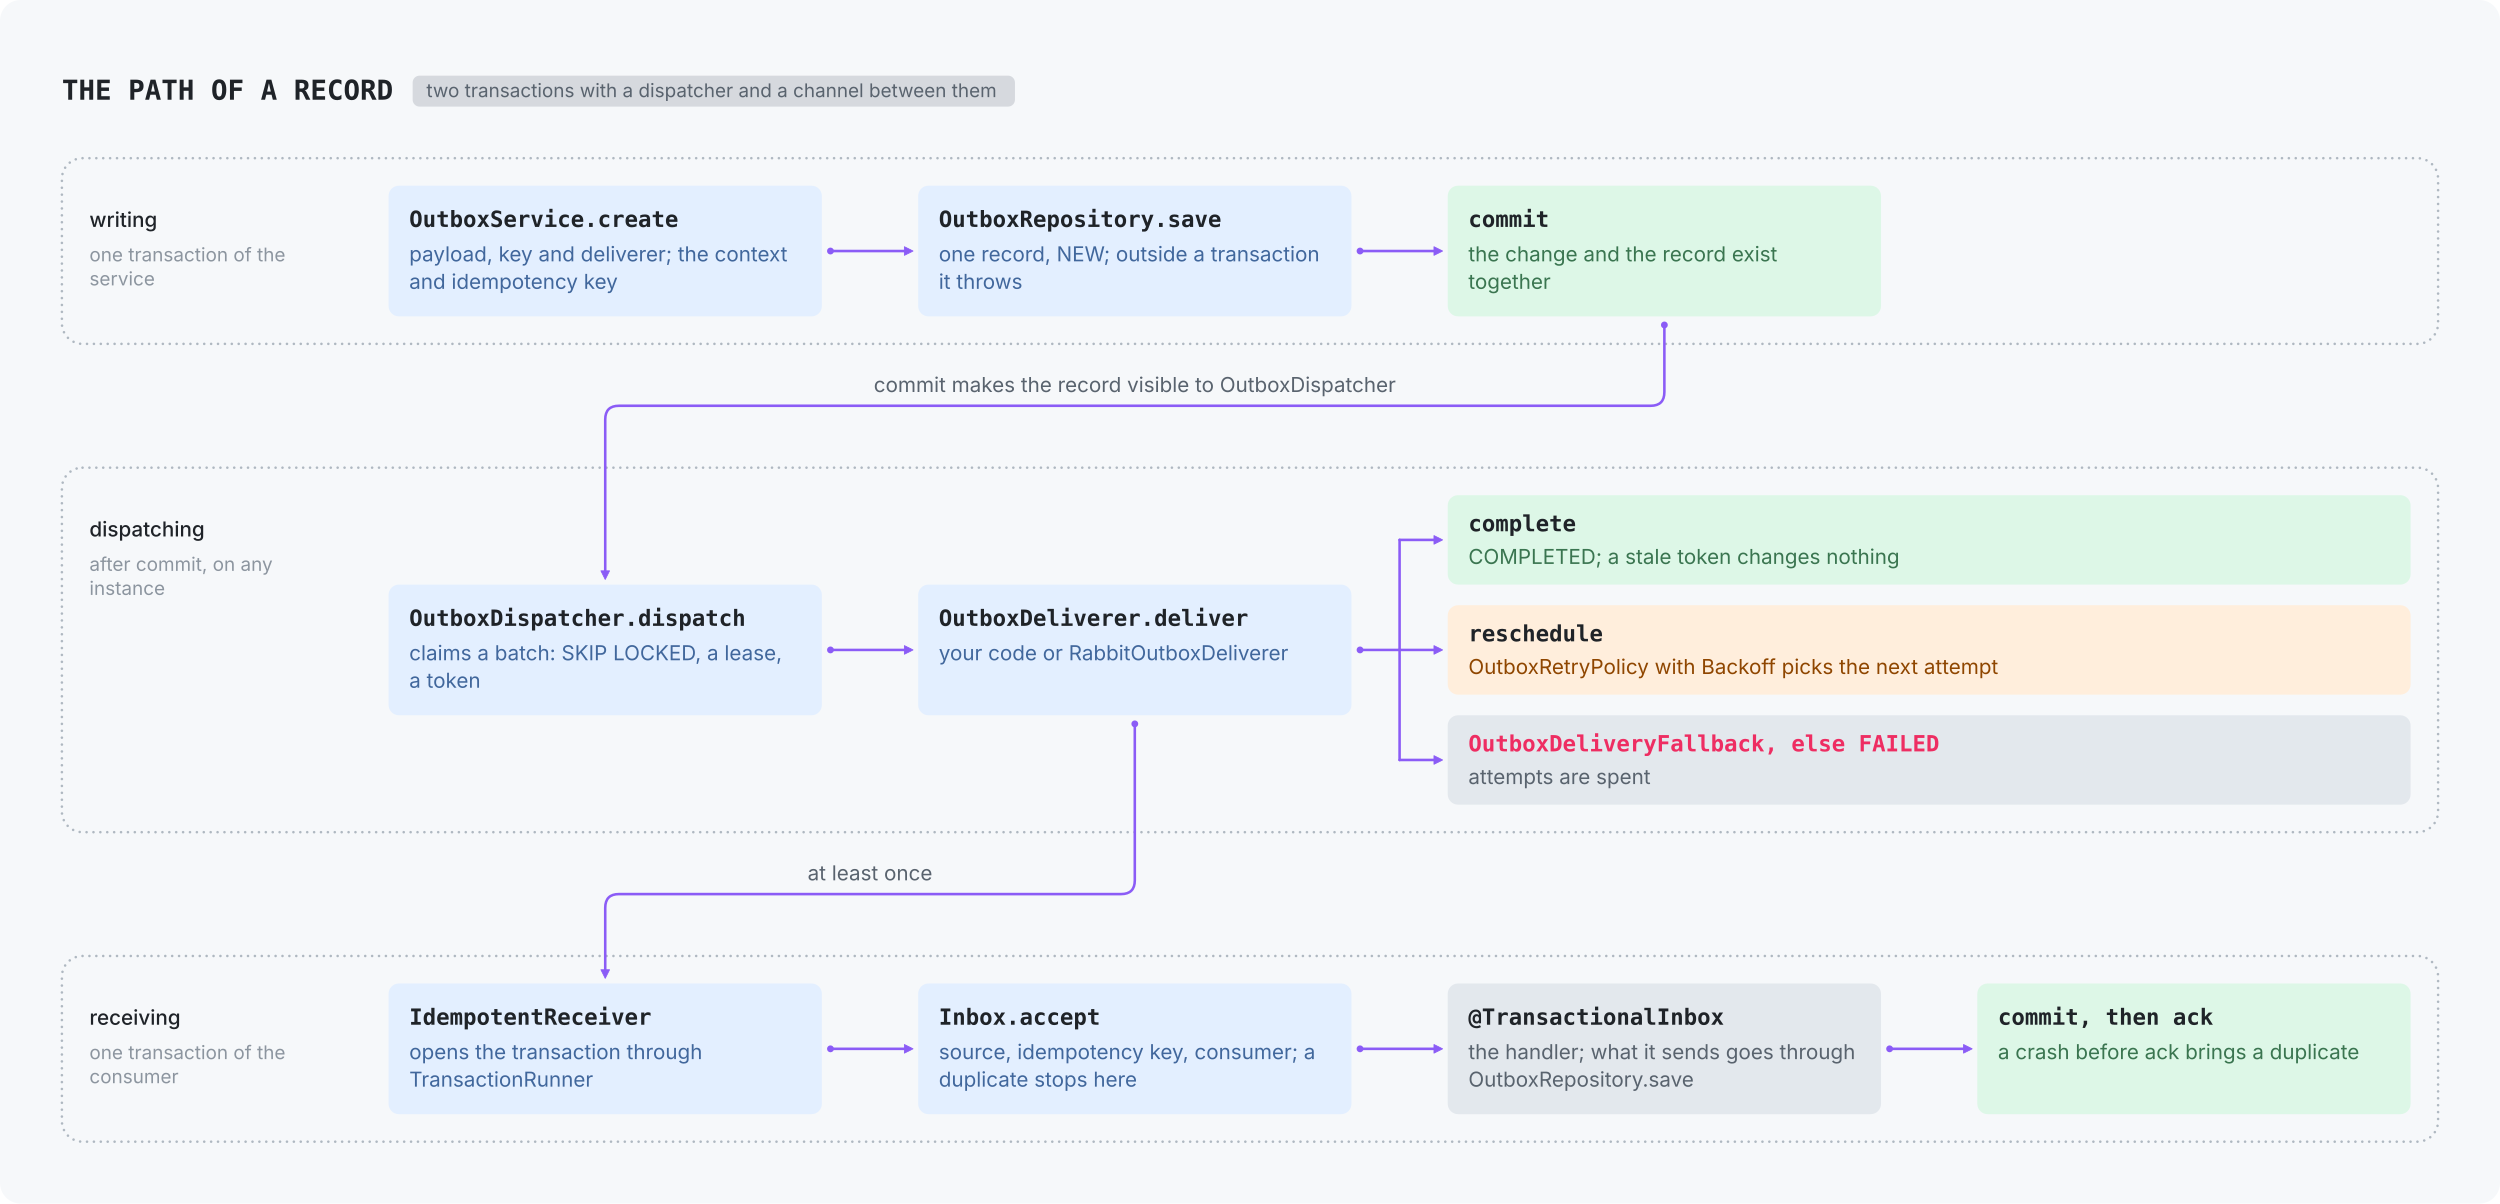
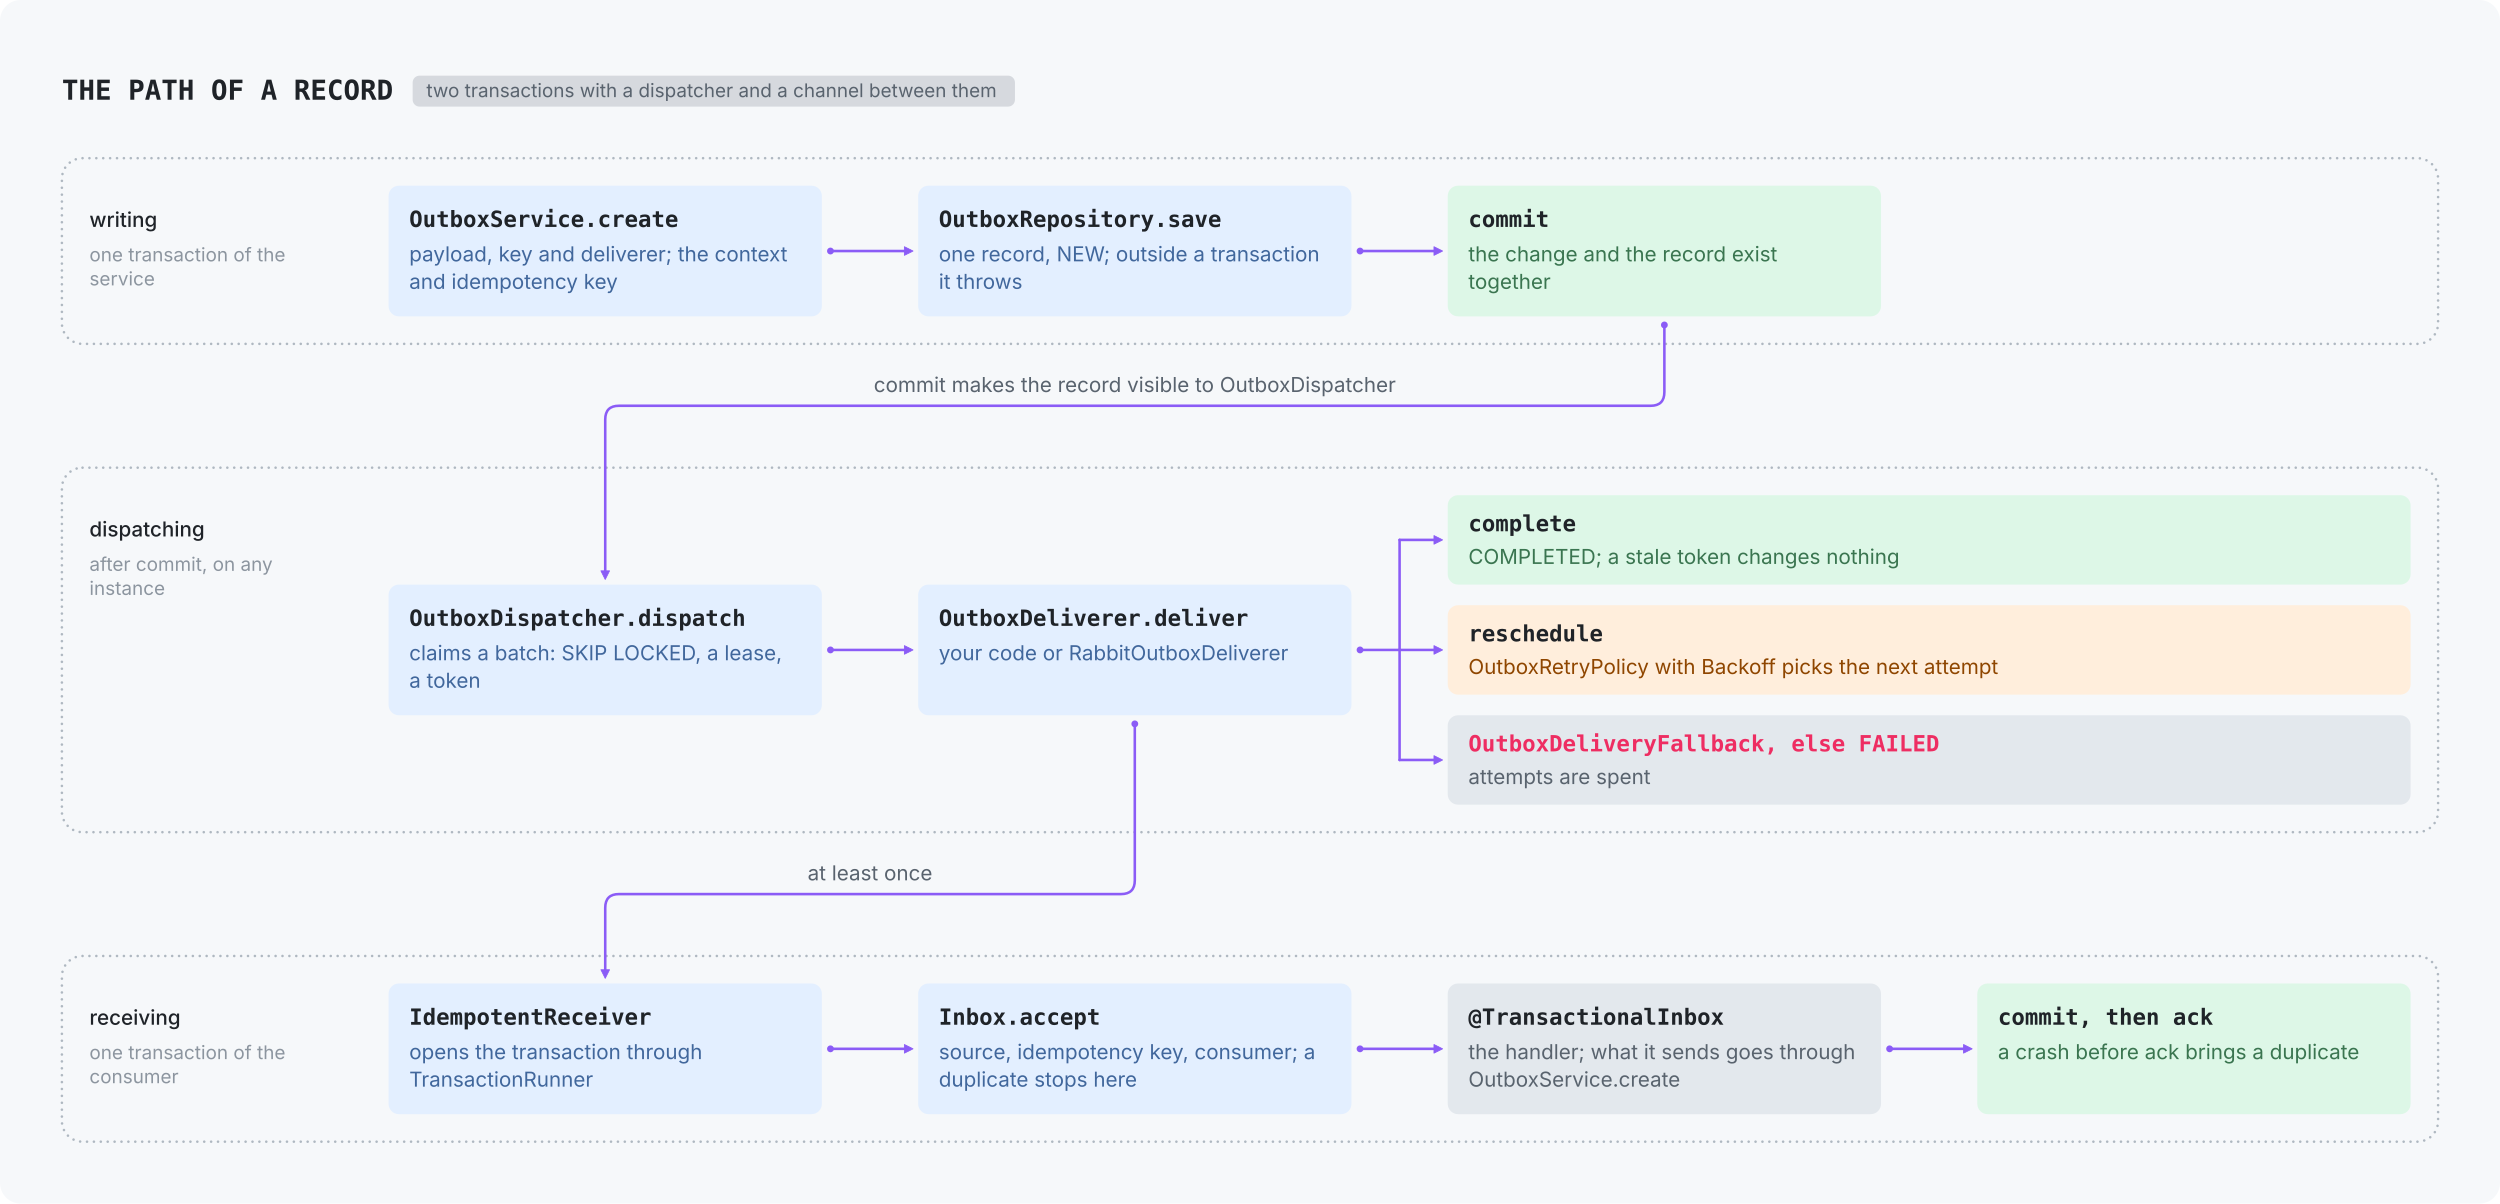
<svg xmlns="http://www.w3.org/2000/svg" viewBox="0 0 1454 700" width="1454" height="700" role="img">
  <rect width="1454" height="700" rx="12" fill="#F6F8FA" />
  <g transform="translate(12,12)">
    <text x="24.0" y="46.0" font-family="ui-monospace, SFMono-Regular, 'SF Mono', Menlo, Consolas, monospace" font-size="16" font-weight="600" fill="#1F2328" text-anchor="start">THE PATH OF A RECORD</text>
    <rect x="228.0" y="32.0" width="350.3" height="18" rx="4" fill="#59636E" fill-opacity="0.2" />
    <text x="236.0" y="44.5" font-family="-apple-system, BlinkMacSystemFont, 'Segoe UI', Inter, Helvetica, Arial, sans-serif" font-size="11" font-weight="400" fill="#59636E" text-anchor="start">two transactions with a dispatcher and a channel between them</text>
    <rect x="24" y="80" width="1382" height="108" rx="12" fill="none" stroke="#AFB8C1" stroke-width="1.5" stroke-linecap="round" stroke-dasharray="0.01 4" />
    <text x="40.0" y="120.0" font-family="-apple-system, BlinkMacSystemFont, 'Segoe UI', Inter, Helvetica, Arial, sans-serif" font-size="12" font-weight="500" fill="#1F2328" text-anchor="start">writing</text>
    <text x="40.0" y="140.0" font-family="-apple-system, BlinkMacSystemFont, 'Segoe UI', Inter, Helvetica, Arial, sans-serif" font-size="11" font-weight="400" fill="#8C959F" text-anchor="start">one transaction of the</text>
    <text x="40.0" y="154.0" font-family="-apple-system, BlinkMacSystemFont, 'Segoe UI', Inter, Helvetica, Arial, sans-serif" font-size="11" font-weight="400" fill="#8C959F" text-anchor="start">service</text>
    <rect x="24" y="260" width="1382" height="212" rx="12" fill="none" stroke="#AFB8C1" stroke-width="1.5" stroke-linecap="round" stroke-dasharray="0.01 4" />
    <text x="40.0" y="300.0" font-family="-apple-system, BlinkMacSystemFont, 'Segoe UI', Inter, Helvetica, Arial, sans-serif" font-size="12" font-weight="500" fill="#1F2328" text-anchor="start">dispatching</text>
    <text x="40.0" y="320.0" font-family="-apple-system, BlinkMacSystemFont, 'Segoe UI', Inter, Helvetica, Arial, sans-serif" font-size="11" font-weight="400" fill="#8C959F" text-anchor="start">after commit, on any</text>
    <text x="40.0" y="334.0" font-family="-apple-system, BlinkMacSystemFont, 'Segoe UI', Inter, Helvetica, Arial, sans-serif" font-size="11" font-weight="400" fill="#8C959F" text-anchor="start">instance</text>
    <rect x="24" y="544" width="1382" height="108" rx="12" fill="none" stroke="#AFB8C1" stroke-width="1.5" stroke-linecap="round" stroke-dasharray="0.01 4" />
    <text x="40.0" y="584.0" font-family="-apple-system, BlinkMacSystemFont, 'Segoe UI', Inter, Helvetica, Arial, sans-serif" font-size="12" font-weight="500" fill="#1F2328" text-anchor="start">receiving</text>
    <text x="40.0" y="604.0" font-family="-apple-system, BlinkMacSystemFont, 'Segoe UI', Inter, Helvetica, Arial, sans-serif" font-size="11" font-weight="400" fill="#8C959F" text-anchor="start">one transaction of the</text>
    <text x="40.0" y="618.0" font-family="-apple-system, BlinkMacSystemFont, 'Segoe UI', Inter, Helvetica, Arial, sans-serif" font-size="11" font-weight="400" fill="#8C959F" text-anchor="start">consumer</text>
    <rect x="214.0" y="96.0" width="252.0" height="76.0" rx="6" fill="#E3EFFF" />
    <text x="226.0" y="120.0" font-family="ui-monospace, SFMono-Regular, 'SF Mono', Menlo, Consolas, monospace" font-size="13" font-weight="600" fill="#1F2328" text-anchor="start">OutboxService.create</text>
    <text x="226.0" y="140.0" font-family="-apple-system, BlinkMacSystemFont, 'Segoe UI', Inter, Helvetica, Arial, sans-serif" font-size="12" font-weight="400" fill="#41679C" text-anchor="start">payload, key and deliverer; the context</text>
    <text x="226.0" y="156.0" font-family="-apple-system, BlinkMacSystemFont, 'Segoe UI', Inter, Helvetica, Arial, sans-serif" font-size="12" font-weight="400" fill="#41679C" text-anchor="start">and idempotency key</text>
    <rect x="522.0" y="96.0" width="252.0" height="76.0" rx="6" fill="#E3EFFF" />
    <text x="534.0" y="120.0" font-family="ui-monospace, SFMono-Regular, 'SF Mono', Menlo, Consolas, monospace" font-size="13" font-weight="600" fill="#1F2328" text-anchor="start">OutboxRepository.save</text>
    <text x="534.0" y="140.0" font-family="-apple-system, BlinkMacSystemFont, 'Segoe UI', Inter, Helvetica, Arial, sans-serif" font-size="12" font-weight="400" fill="#41679C" text-anchor="start">one record, NEW; outside a transaction</text>
    <text x="534.0" y="156.0" font-family="-apple-system, BlinkMacSystemFont, 'Segoe UI', Inter, Helvetica, Arial, sans-serif" font-size="12" font-weight="400" fill="#41679C" text-anchor="start">it throws</text>
    <circle cx="471" cy="134.0" r="2" fill="#8B5CF6" />
    <path d="M519,134.0 L514.0,136.5 L514.0,131.5 Z" fill="#8B5CF6" stroke="#8B5CF6" stroke-width="0.5" stroke-linejoin="round" />
    <path d="M471,134.0 L514,134.0" stroke="#8B5CF6" stroke-width="1.5" fill="none" stroke-linecap="round" stroke-linejoin="round" />
    <rect x="830.0" y="96.0" width="252.0" height="76.0" rx="6" fill="#DDF7E7" />
    <text x="842.0" y="120.0" font-family="ui-monospace, SFMono-Regular, 'SF Mono', Menlo, Consolas, monospace" font-size="13" font-weight="600" fill="#1F2328" text-anchor="start">commit</text>
    <text x="842.0" y="140.0" font-family="-apple-system, BlinkMacSystemFont, 'Segoe UI', Inter, Helvetica, Arial, sans-serif" font-size="12" font-weight="400" fill="#3A7550" text-anchor="start">the change and the record exist</text>
    <text x="842.0" y="156.0" font-family="-apple-system, BlinkMacSystemFont, 'Segoe UI', Inter, Helvetica, Arial, sans-serif" font-size="12" font-weight="400" fill="#3A7550" text-anchor="start">together</text>
    <circle cx="779" cy="134.0" r="2" fill="#8B5CF6" />
    <path d="M827,134.0 L822.0,136.5 L822.0,131.5 Z" fill="#8B5CF6" stroke="#8B5CF6" stroke-width="0.5" stroke-linejoin="round" />
    <path d="M779,134.0 L822,134.0" stroke="#8B5CF6" stroke-width="1.5" fill="none" stroke-linecap="round" stroke-linejoin="round" />
    <rect x="214.0" y="328.0" width="252.0" height="76.0" rx="6" fill="#E3EFFF" />
    <text x="226.0" y="352.0" font-family="ui-monospace, SFMono-Regular, 'SF Mono', Menlo, Consolas, monospace" font-size="13" font-weight="600" fill="#1F2328" text-anchor="start">OutboxDispatcher.dispatch</text>
    <text x="226.0" y="372.0" font-family="-apple-system, BlinkMacSystemFont, 'Segoe UI', Inter, Helvetica, Arial, sans-serif" font-size="12" font-weight="400" fill="#41679C" text-anchor="start">claims a batch: SKIP LOCKED, a lease,</text>
    <text x="226.0" y="388.0" font-family="-apple-system, BlinkMacSystemFont, 'Segoe UI', Inter, Helvetica, Arial, sans-serif" font-size="12" font-weight="400" fill="#41679C" text-anchor="start">a token</text>
    <rect x="522.0" y="328.0" width="252.0" height="76.0" rx="6" fill="#E3EFFF" />
    <text x="534.0" y="352.0" font-family="ui-monospace, SFMono-Regular, 'SF Mono', Menlo, Consolas, monospace" font-size="13" font-weight="600" fill="#1F2328" text-anchor="start">OutboxDeliverer.deliver</text>
    <text x="534.0" y="372.0" font-family="-apple-system, BlinkMacSystemFont, 'Segoe UI', Inter, Helvetica, Arial, sans-serif" font-size="12" font-weight="400" fill="#41679C" text-anchor="start">your code or RabbitOutboxDeliverer</text>
    <circle cx="471" cy="366.0" r="2" fill="#8B5CF6" />
    <path d="M519,366.0 L514.0,368.5 L514.0,363.5 Z" fill="#8B5CF6" stroke="#8B5CF6" stroke-width="0.5" stroke-linejoin="round" />
    <path d="M471,366.0 L514,366.0" stroke="#8B5CF6" stroke-width="1.5" fill="none" stroke-linecap="round" stroke-linejoin="round" />
    <circle cx="779" cy="366.0" r="2" fill="#8B5CF6" />
    <path d="M779,366.0 L802.0,366.0" stroke="#8B5CF6" stroke-width="1.5" fill="none" stroke-linecap="round" stroke-linejoin="round" />
    <rect x="830.0" y="276.0" width="560.0" height="52.0" rx="6" fill="#DDF7E7" />
    <text x="842.0" y="297.0" font-family="ui-monospace, SFMono-Regular, 'SF Mono', Menlo, Consolas, monospace" font-size="13" font-weight="600" fill="#1F2328" text-anchor="start">complete</text>
    <text x="842.0" y="316.0" font-family="-apple-system, BlinkMacSystemFont, 'Segoe UI', Inter, Helvetica, Arial, sans-serif" font-size="12" font-weight="400" fill="#3A7550" text-anchor="start">COMPLETED; a stale token changes nothing</text>
    <path d="M802.0,366.0 L802.0,302.0" stroke="#8B5CF6" stroke-width="1.5" fill="none" stroke-linecap="round" stroke-linejoin="round" />
    <path d="M827,302.0 L822.0,304.5 L822.0,299.5 Z" fill="#8B5CF6" stroke="#8B5CF6" stroke-width="0.5" stroke-linejoin="round" />
    <path d="M802.0,302.0 L822,302.0" stroke="#8B5CF6" stroke-width="1.5" fill="none" stroke-linecap="round" stroke-linejoin="round" />
    <rect x="830.0" y="340.0" width="560.0" height="52.0" rx="6" fill="#FFEEDC" />
    <text x="842.0" y="361.0" font-family="ui-monospace, SFMono-Regular, 'SF Mono', Menlo, Consolas, monospace" font-size="13" font-weight="600" fill="#1F2328" text-anchor="start">reschedule</text>
    <text x="842.0" y="380.0" font-family="-apple-system, BlinkMacSystemFont, 'Segoe UI', Inter, Helvetica, Arial, sans-serif" font-size="12" font-weight="400" fill="#8F4600" text-anchor="start">OutboxRetryPolicy with Backoff picks the next attempt</text>
    <path d="M802.0,366.0 L802.0,366.0" stroke="#8B5CF6" stroke-width="1.5" fill="none" stroke-linecap="round" stroke-linejoin="round" />
    <path d="M827,366.0 L822.0,368.5 L822.0,363.5 Z" fill="#8B5CF6" stroke="#8B5CF6" stroke-width="0.5" stroke-linejoin="round" />
    <path d="M802.0,366.0 L822,366.0" stroke="#8B5CF6" stroke-width="1.5" fill="none" stroke-linecap="round" stroke-linejoin="round" />
    <rect x="830.0" y="404.0" width="560.0" height="52.0" rx="6" fill="#E3E8ED" />
    <text x="842.0" y="425.0" font-family="ui-monospace, SFMono-Regular, 'SF Mono', Menlo, Consolas, monospace" font-size="13" font-weight="600" fill="#EE2D62" text-anchor="start">OutboxDeliveryFallback, else FAILED</text>
    <text x="842.0" y="444.0" font-family="-apple-system, BlinkMacSystemFont, 'Segoe UI', Inter, Helvetica, Arial, sans-serif" font-size="12" font-weight="400" fill="#59636E" text-anchor="start">attempts are spent</text>
    <path d="M802.0,366.0 L802.0,430.0" stroke="#8B5CF6" stroke-width="1.5" fill="none" stroke-linecap="round" stroke-linejoin="round" />
    <path d="M827,430.0 L822.0,432.5 L822.0,427.5 Z" fill="#8B5CF6" stroke="#8B5CF6" stroke-width="0.5" stroke-linejoin="round" />
    <path d="M802.0,430.0 L822,430.0" stroke="#8B5CF6" stroke-width="1.5" fill="none" stroke-linecap="round" stroke-linejoin="round" />
    <rect x="214.0" y="560.0" width="252.0" height="76.0" rx="6" fill="#E3EFFF" />
    <text x="226.0" y="584.0" font-family="ui-monospace, SFMono-Regular, 'SF Mono', Menlo, Consolas, monospace" font-size="13" font-weight="600" fill="#1F2328" text-anchor="start">IdempotentReceiver</text>
    <text x="226.0" y="604.0" font-family="-apple-system, BlinkMacSystemFont, 'Segoe UI', Inter, Helvetica, Arial, sans-serif" font-size="12" font-weight="400" fill="#41679C" text-anchor="start">opens the transaction through</text>
    <text x="226.0" y="620.0" font-family="-apple-system, BlinkMacSystemFont, 'Segoe UI', Inter, Helvetica, Arial, sans-serif" font-size="12" font-weight="400" fill="#41679C" text-anchor="start">TransactionRunner</text>
    <rect x="522.0" y="560.0" width="252.0" height="76.0" rx="6" fill="#E3EFFF" />
    <text x="534.0" y="584.0" font-family="ui-monospace, SFMono-Regular, 'SF Mono', Menlo, Consolas, monospace" font-size="13" font-weight="600" fill="#1F2328" text-anchor="start">Inbox.accept</text>
    <text x="534.0" y="604.0" font-family="-apple-system, BlinkMacSystemFont, 'Segoe UI', Inter, Helvetica, Arial, sans-serif" font-size="12" font-weight="400" fill="#41679C" text-anchor="start">source, idempotency key, consumer; a</text>
    <text x="534.0" y="620.0" font-family="-apple-system, BlinkMacSystemFont, 'Segoe UI', Inter, Helvetica, Arial, sans-serif" font-size="12" font-weight="400" fill="#41679C" text-anchor="start">duplicate stops here</text>
    <circle cx="471" cy="598.0" r="2" fill="#8B5CF6" />
    <path d="M519,598.0 L514.0,600.5 L514.0,595.5 Z" fill="#8B5CF6" stroke="#8B5CF6" stroke-width="0.5" stroke-linejoin="round" />
    <path d="M471,598.0 L514,598.0" stroke="#8B5CF6" stroke-width="1.5" fill="none" stroke-linecap="round" stroke-linejoin="round" />
    <rect x="830.0" y="560.0" width="252.0" height="76.0" rx="6" fill="#E3E8ED" />
    <text x="842.0" y="584.0" font-family="ui-monospace, SFMono-Regular, 'SF Mono', Menlo, Consolas, monospace" font-size="13" font-weight="600" fill="#1F2328" text-anchor="start">@TransactionalInbox</text>
    <text x="842.0" y="604.0" font-family="-apple-system, BlinkMacSystemFont, 'Segoe UI', Inter, Helvetica, Arial, sans-serif" font-size="12" font-weight="400" fill="#59636E" text-anchor="start">the handler; what it sends goes through</text>
-     <text x="842.0" y="620.0" font-family="-apple-system, BlinkMacSystemFont, 'Segoe UI', Inter, Helvetica, Arial, sans-serif" font-size="12" font-weight="400" fill="#59636E" text-anchor="start">OutboxRepository.save</text>
+     <text x="842.0" y="620.0" font-family="-apple-system, BlinkMacSystemFont, 'Segoe UI', Inter, Helvetica, Arial, sans-serif" font-size="12" font-weight="400" fill="#59636E" text-anchor="start">OutboxService.create</text>
    <circle cx="779" cy="598.0" r="2" fill="#8B5CF6" />
    <path d="M827,598.0 L822.0,600.5 L822.0,595.5 Z" fill="#8B5CF6" stroke="#8B5CF6" stroke-width="0.5" stroke-linejoin="round" />
    <path d="M779,598.0 L822,598.0" stroke="#8B5CF6" stroke-width="1.5" fill="none" stroke-linecap="round" stroke-linejoin="round" />
    <rect x="1138.0" y="560.0" width="252.0" height="76.0" rx="6" fill="#DDF7E7" />
    <text x="1150.0" y="584.0" font-family="ui-monospace, SFMono-Regular, 'SF Mono', Menlo, Consolas, monospace" font-size="13" font-weight="600" fill="#1F2328" text-anchor="start">commit, then ack</text>
    <text x="1150.0" y="604.0" font-family="-apple-system, BlinkMacSystemFont, 'Segoe UI', Inter, Helvetica, Arial, sans-serif" font-size="12" font-weight="400" fill="#3A7550" text-anchor="start">a crash before ack brings a duplicate</text>
    <circle cx="1087" cy="598.0" r="2" fill="#8B5CF6" />
    <path d="M1135,598.0 L1130.0,600.5 L1130.0,595.5 Z" fill="#8B5CF6" stroke="#8B5CF6" stroke-width="0.5" stroke-linejoin="round" />
    <path d="M1087,598.0 L1130,598.0" stroke="#8B5CF6" stroke-width="1.5" fill="none" stroke-linecap="round" stroke-linejoin="round" />
    <circle cx="956.0" cy="177" r="2" fill="#8B5CF6" />
    <path d="M340.0,325.0 L337.5,320.0 L342.5,320.0 Z" fill="#8B5CF6" stroke="#8B5CF6" stroke-width="0.5" stroke-linejoin="round" />
    <path d="M956.0,177 L956.0,216.0 Q956.0,224.0 948.0,224.0 L348.0,224.0 Q340.0,224.0 340.0,232.0 L340.0,320.0" stroke="#8B5CF6" stroke-width="1.5" fill="none" stroke-linecap="round" stroke-linejoin="round" />
    <text x="648.0" y="216.0" font-family="-apple-system, BlinkMacSystemFont, 'Segoe UI', Inter, Helvetica, Arial, sans-serif" font-size="12" font-weight="400" fill="#59636E" text-anchor="middle">commit makes the record visible to OutboxDispatcher</text>
    <circle cx="648.0" cy="409.0" r="2" fill="#8B5CF6" />
    <path d="M340.0,557 L337.5,552.0 L342.5,552.0 Z" fill="#8B5CF6" stroke="#8B5CF6" stroke-width="0.5" stroke-linejoin="round" />
    <path d="M648.0,409.0 L648.0,500.0 Q648.0,508.0 640.0,508.0 L348.0,508.0 Q340.0,508.0 340.0,516.0 L340.0,552" stroke="#8B5CF6" stroke-width="1.5" fill="none" stroke-linecap="round" stroke-linejoin="round" />
    <text x="494.0" y="500.0" font-family="-apple-system, BlinkMacSystemFont, 'Segoe UI', Inter, Helvetica, Arial, sans-serif" font-size="12" font-weight="400" fill="#59636E" text-anchor="middle">at least once</text>
  </g>
</svg>
